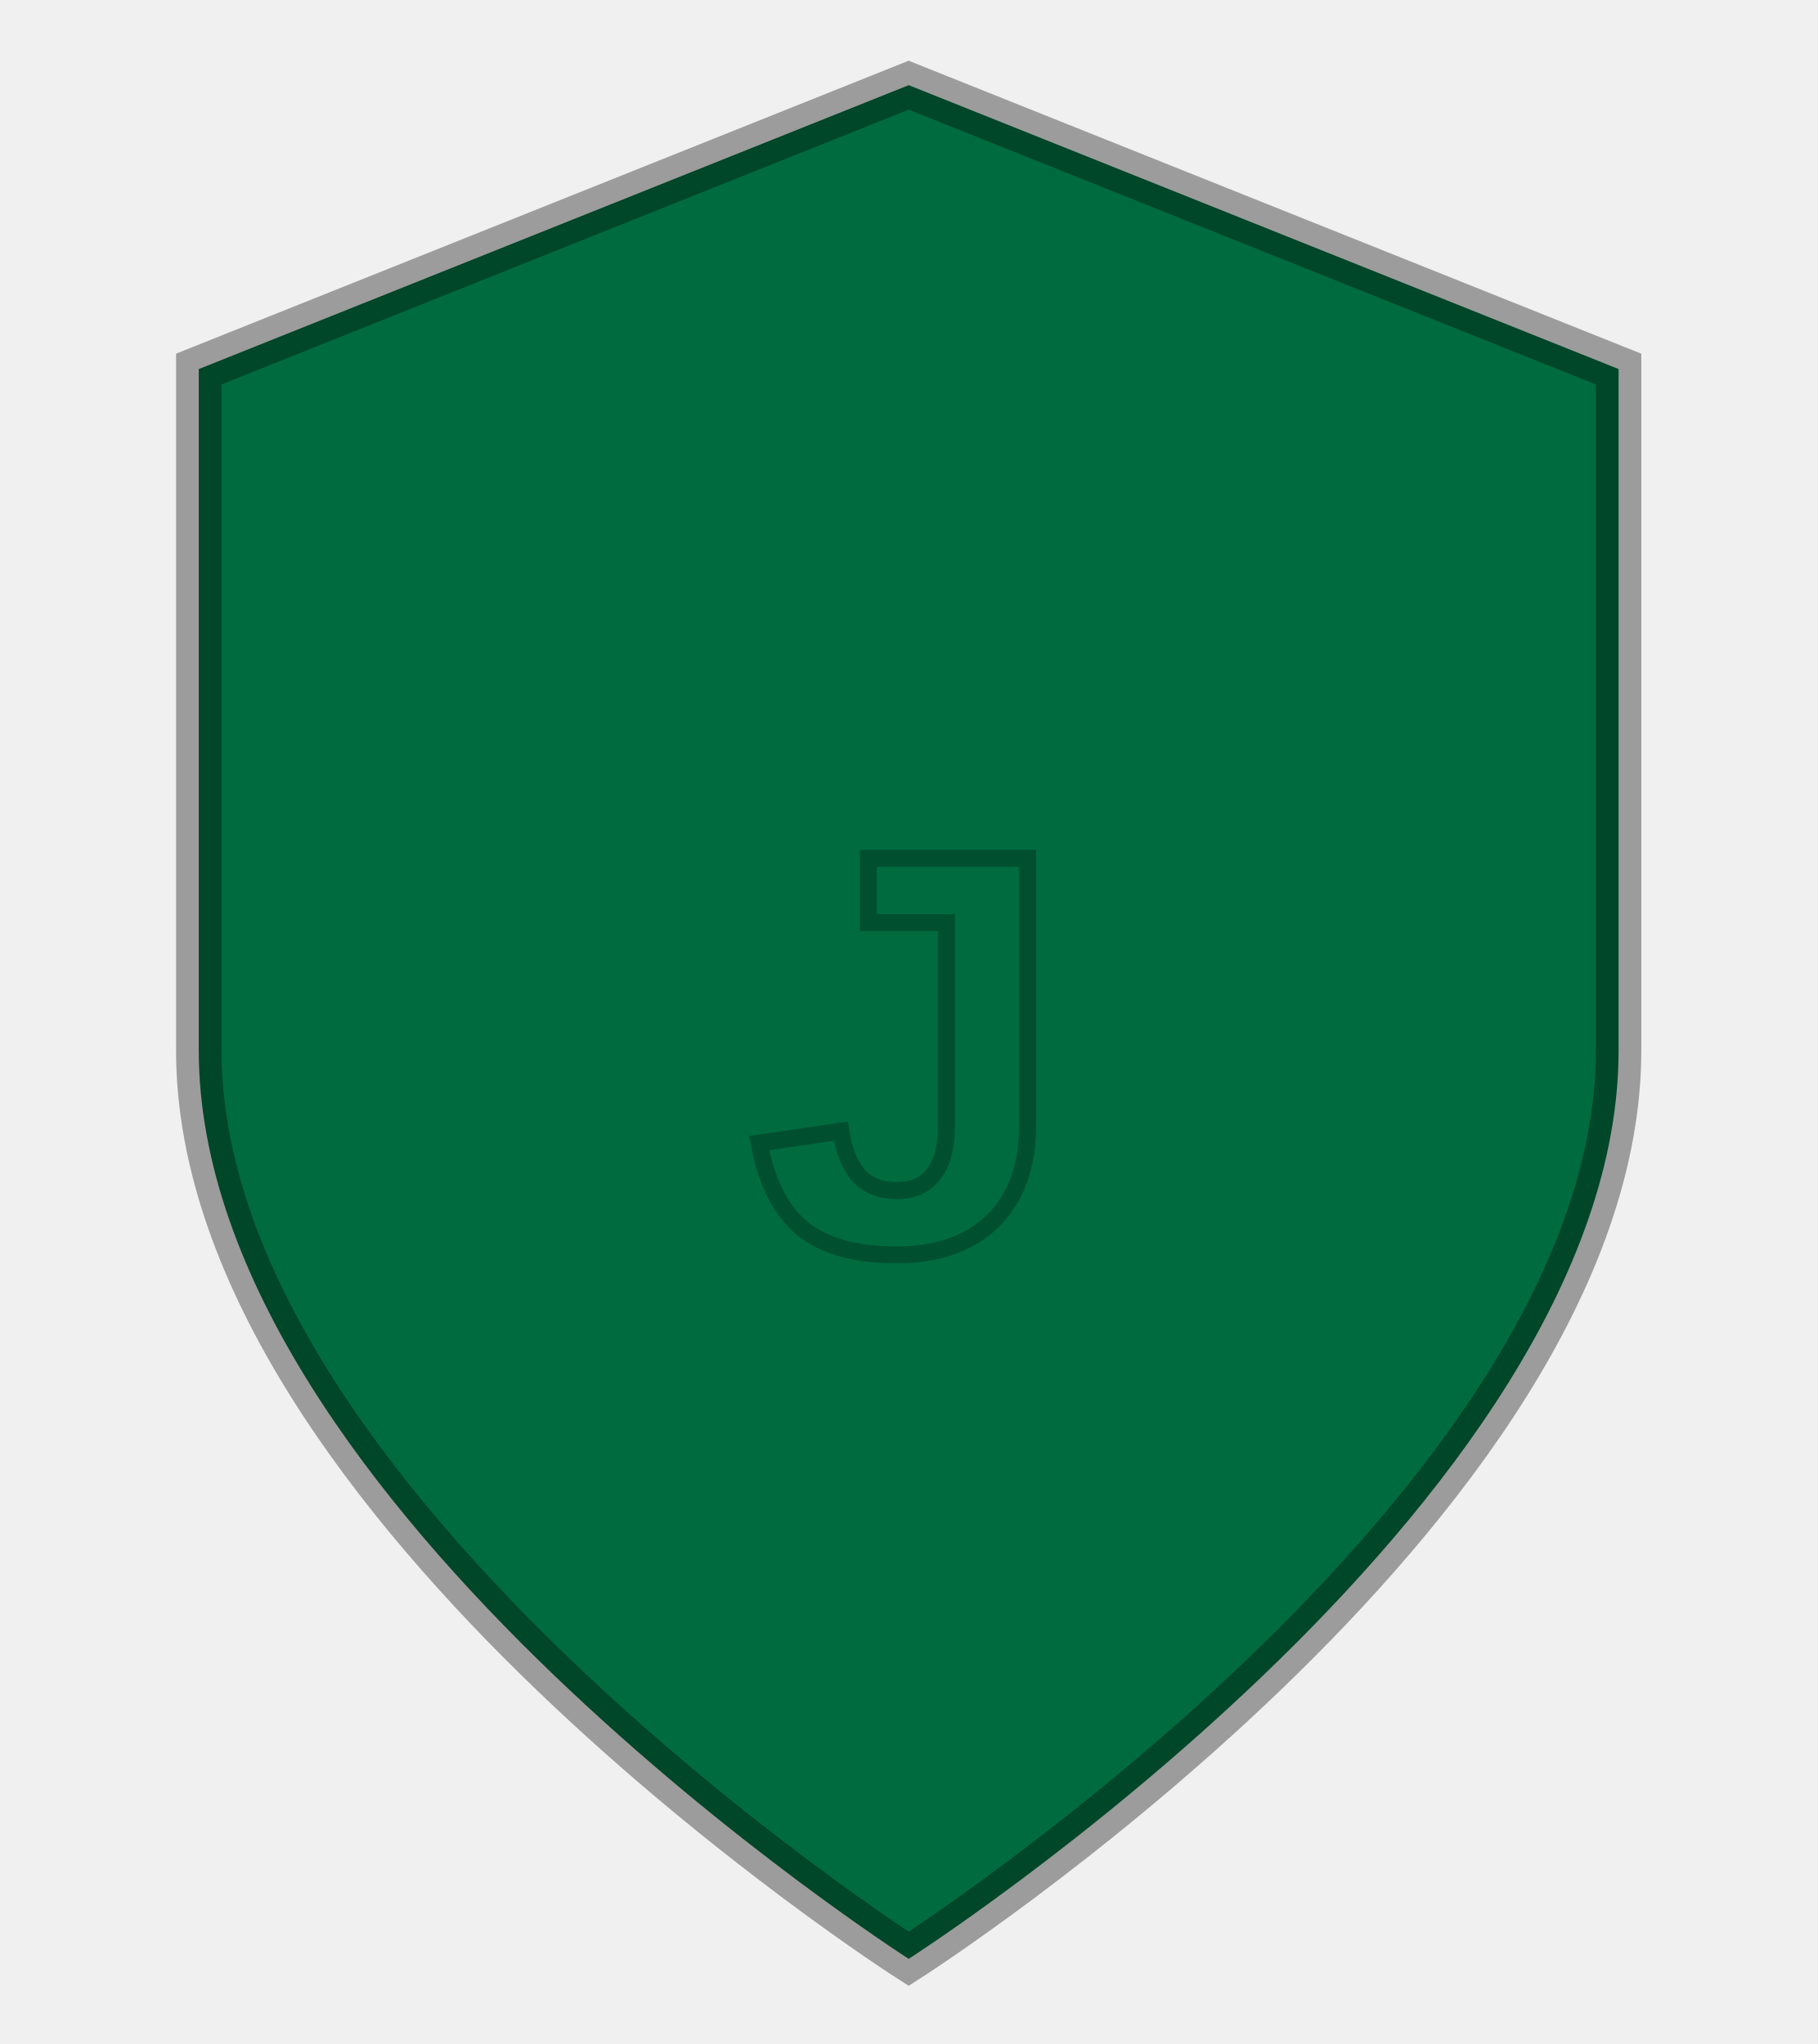
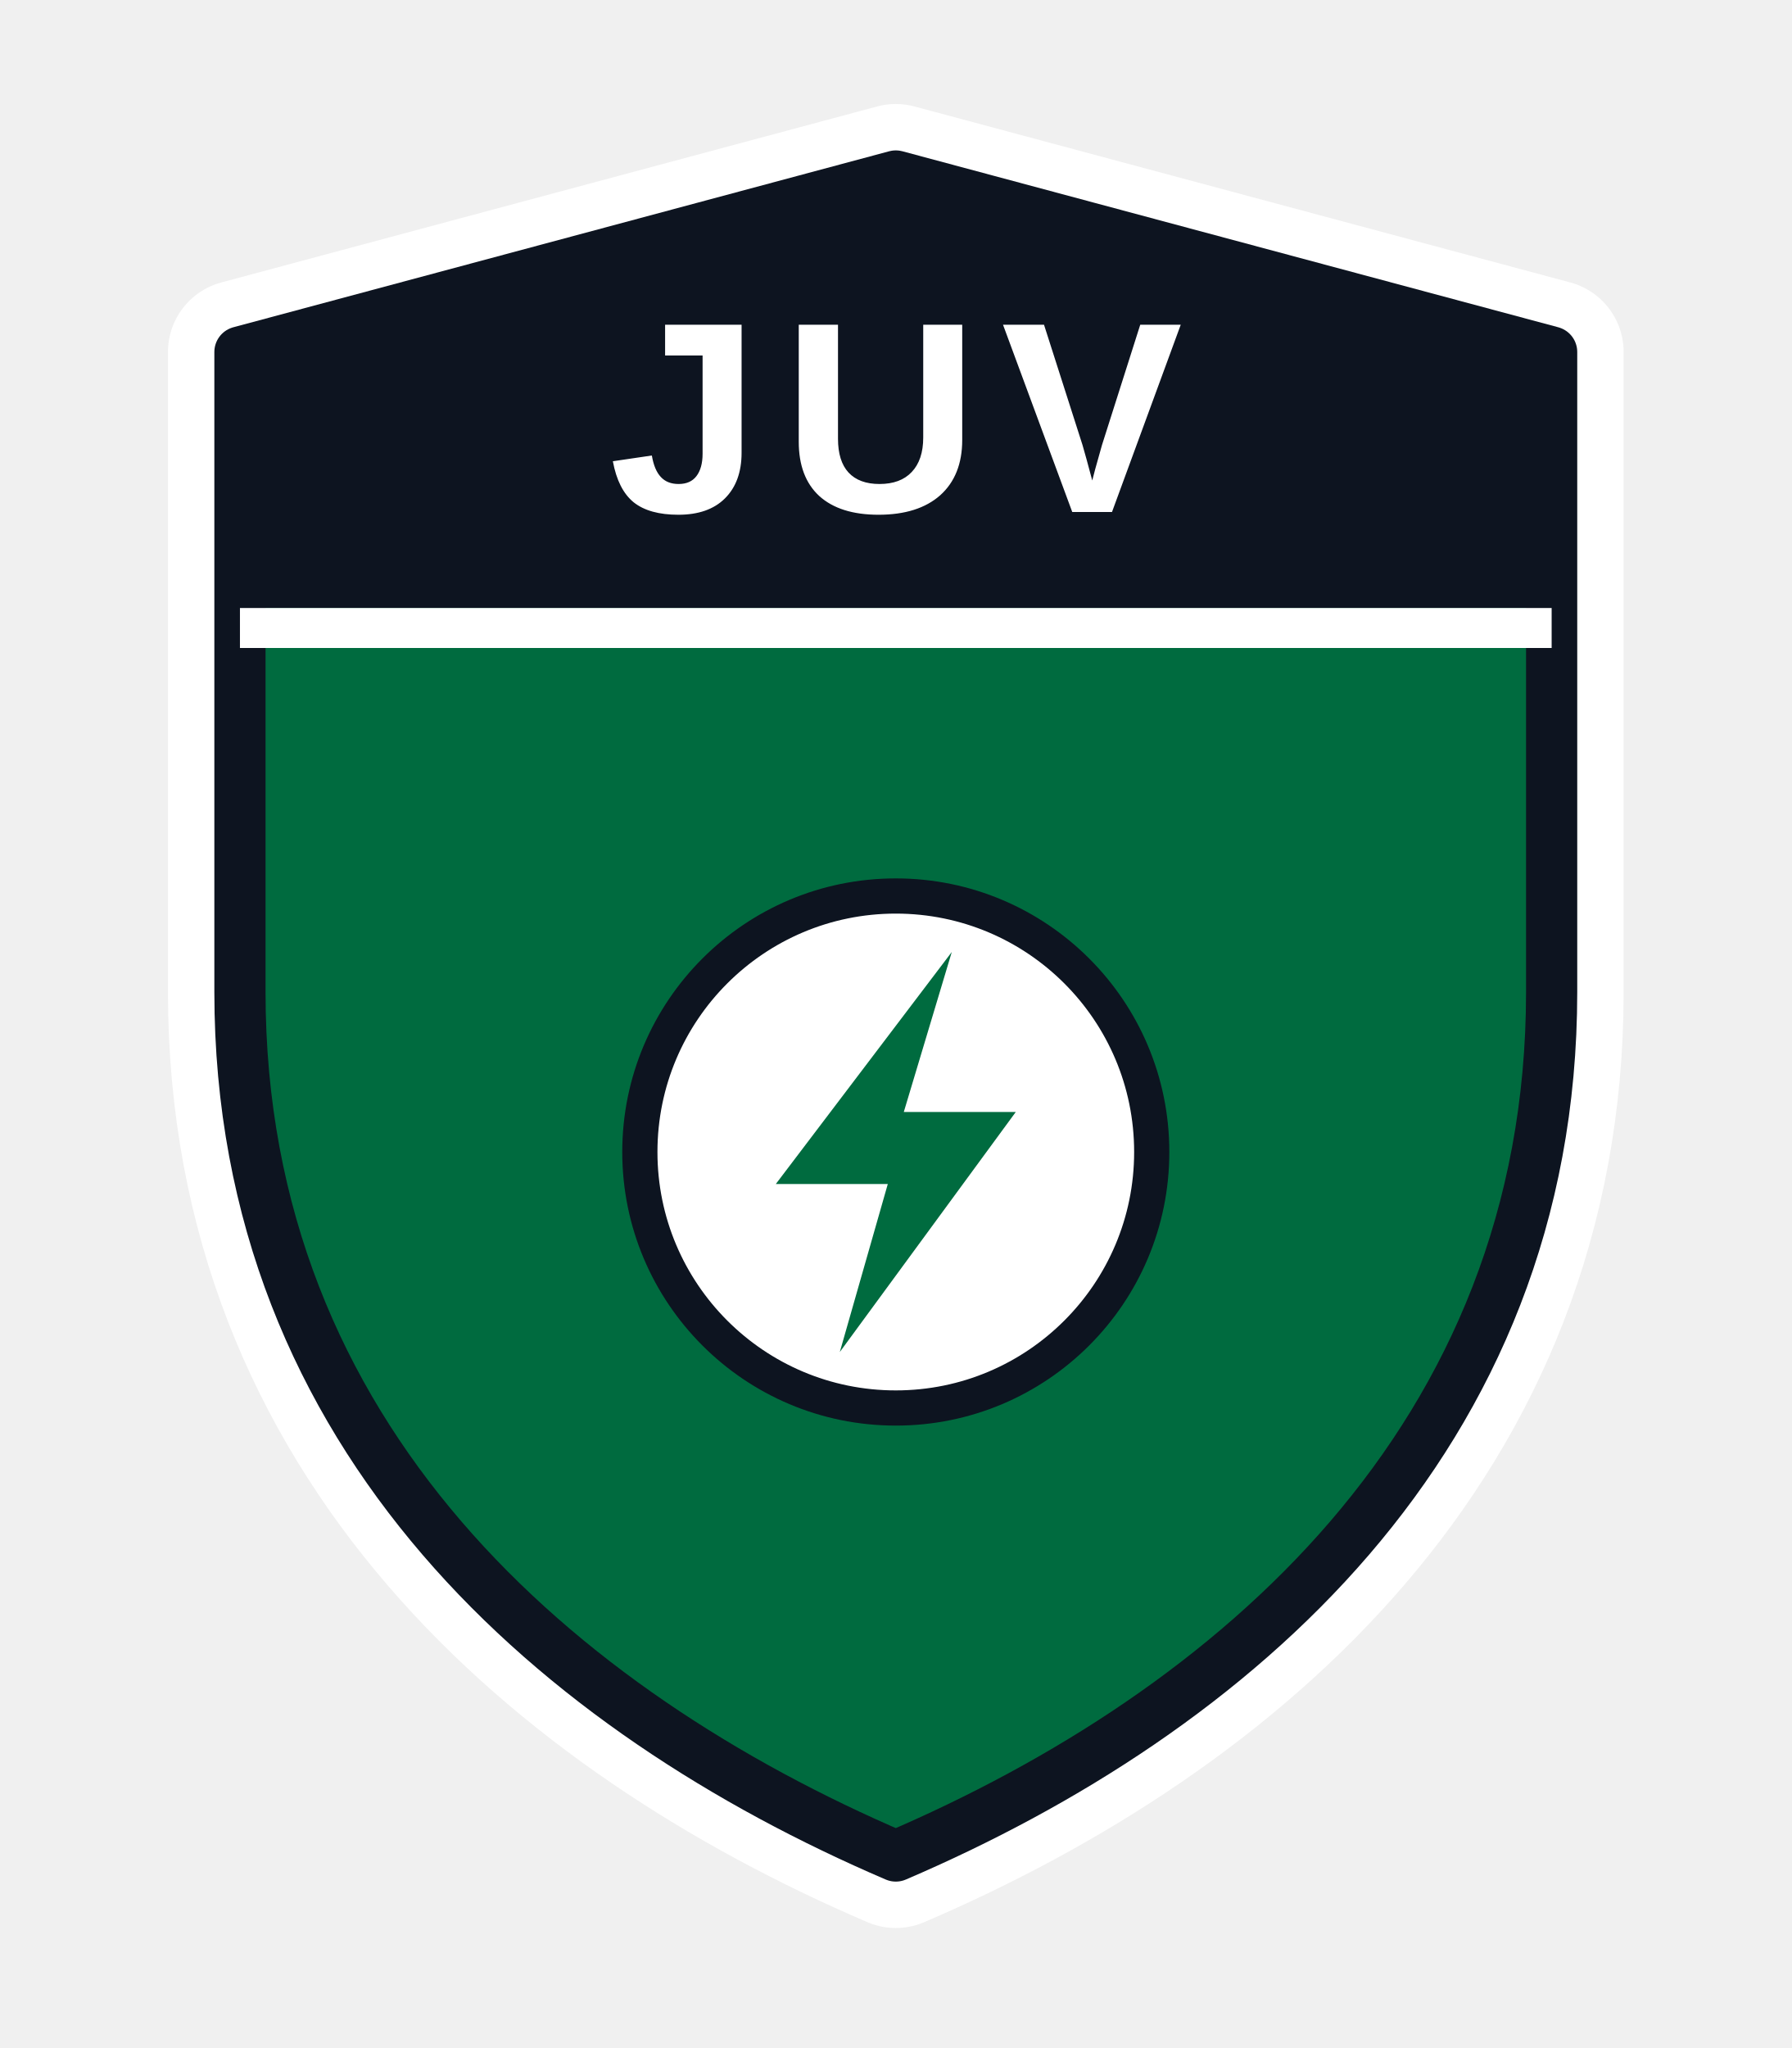
- <svg xmlns="http://www.w3.org/2000/svg" viewBox="0 0 64 72" role="img" aria-label="Juventude">
+ <svg xmlns="http://www.w3.org/2000/svg" viewBox="-6 -6 112 128" role="img" aria-label="Juventude" style="background:transparent">
  <defs>
-     <clipPath id="shield-clip">
-       <path d="M32 3 L57 13 L57 37 C57 53 32 69 32 69 C32 69 7 53 7 37 L7 13 Z" />
+     <clipPath id="crest-juventude-18">
+       <path d="M50 5 L91 16 V56 C91 84 71 101 50 110 C29 101 9 84 9 56 V16 Z" />
    </clipPath>
  </defs>
-   <path d="M32 3 L57 13 L57 37 C57 53 32 69 32 69 C32 69 7 53 7 37 L7 13 Z" fill="#006B3F" />
-   <path d="M32 3 L57 13 L57 37 C57 53 32 69 32 69 C32 69 7 53 7 37 L7 13 Z" fill="none" stroke="rgba(0,0,0,.35)" stroke-width="1.6" />
-   <text x="32" y="44" text-anchor="middle" font-family="Barlow Condensed,Arial,sans-serif" font-weight="800" font-size="20" fill="#006B3F" stroke="rgba(0,0,0,.25)" stroke-width=".6">J</text>
+   <path d="M50 5 L91 16 V56 C91 84 71 101 50 110 C29 101 9 84 9 56 V16 Z" fill="#ffffff" stroke="#ffffff" stroke-width="9" stroke-linejoin="round" />
+   <path d="M50 5 L91 16 V56 C91 84 71 101 50 110 C29 101 9 84 9 56 V16 Z" fill="#006B3F" stroke="#0d1420" stroke-width="3.2" stroke-linejoin="round" />
+   <g clip-path="url(#crest-juventude-18)">
+     <rect x="0" y="0" width="100" height="32" fill="#0d1420" />
+     <rect x="0" y="32" width="100" height="2.5" fill="#ffffff" />
+   </g>
+   <text x="50" y="26" text-anchor="middle" font-family="Barlow Condensed, Arial Narrow, Arial, sans-serif" font-weight="800" font-size="17" letter-spacing="1.4" fill="#ffffff">JUV</text>
+   <circle cx="50" cy="66" r="16" fill="#ffffff" stroke="#0d1420" stroke-width="2.2" />
+   <polygon fill="#006B3F" points="53.5,53.5 42.5,68 49.5,68 46.5,78.5 57.5,63.5 50.5,63.5" />
</svg>
